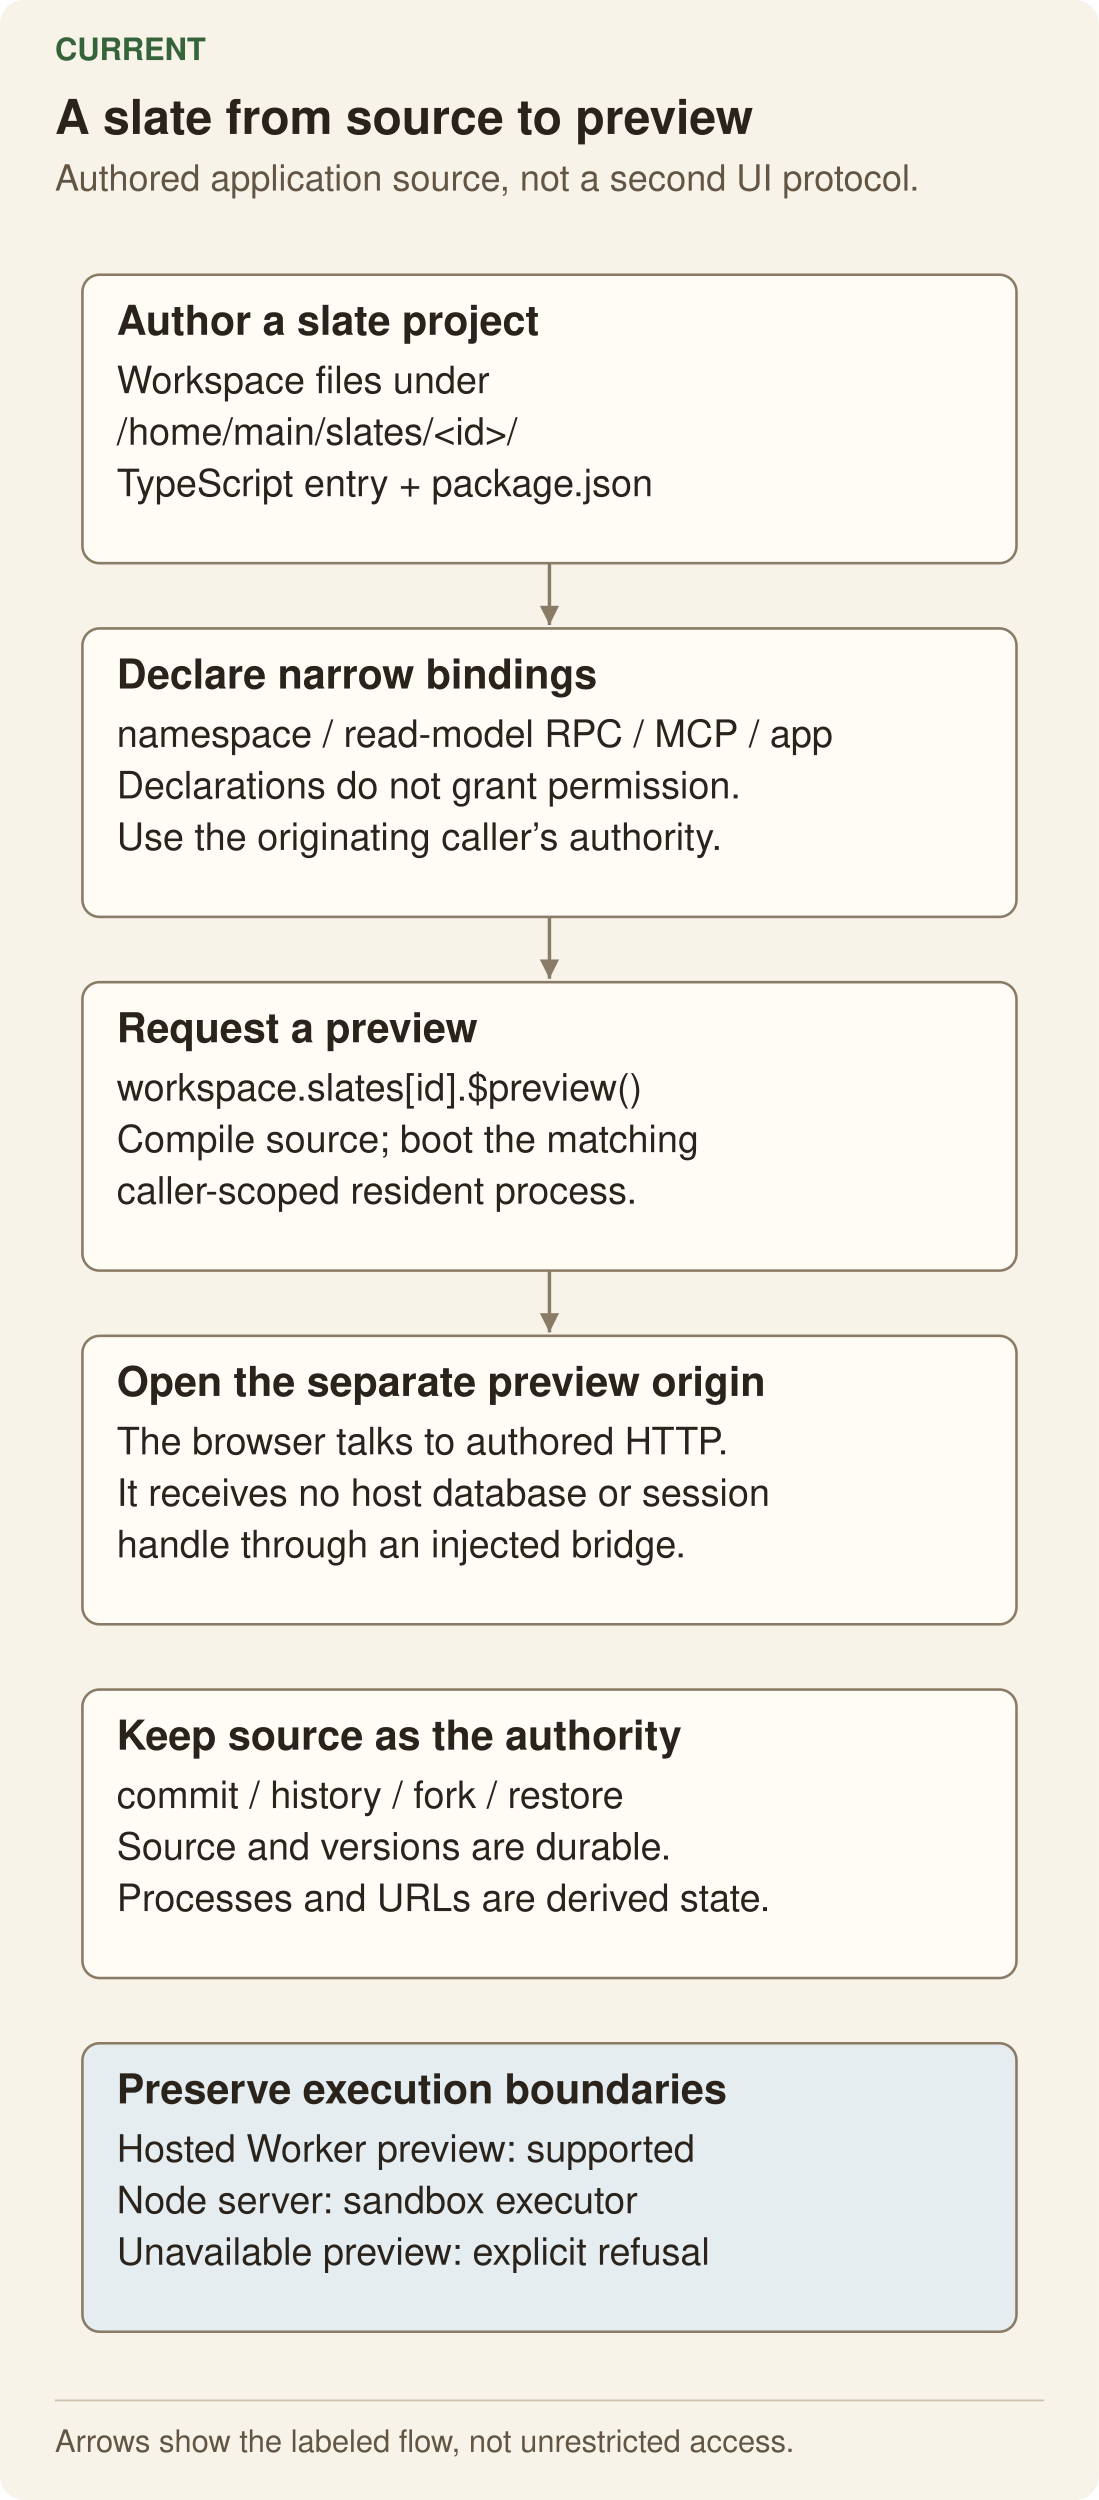
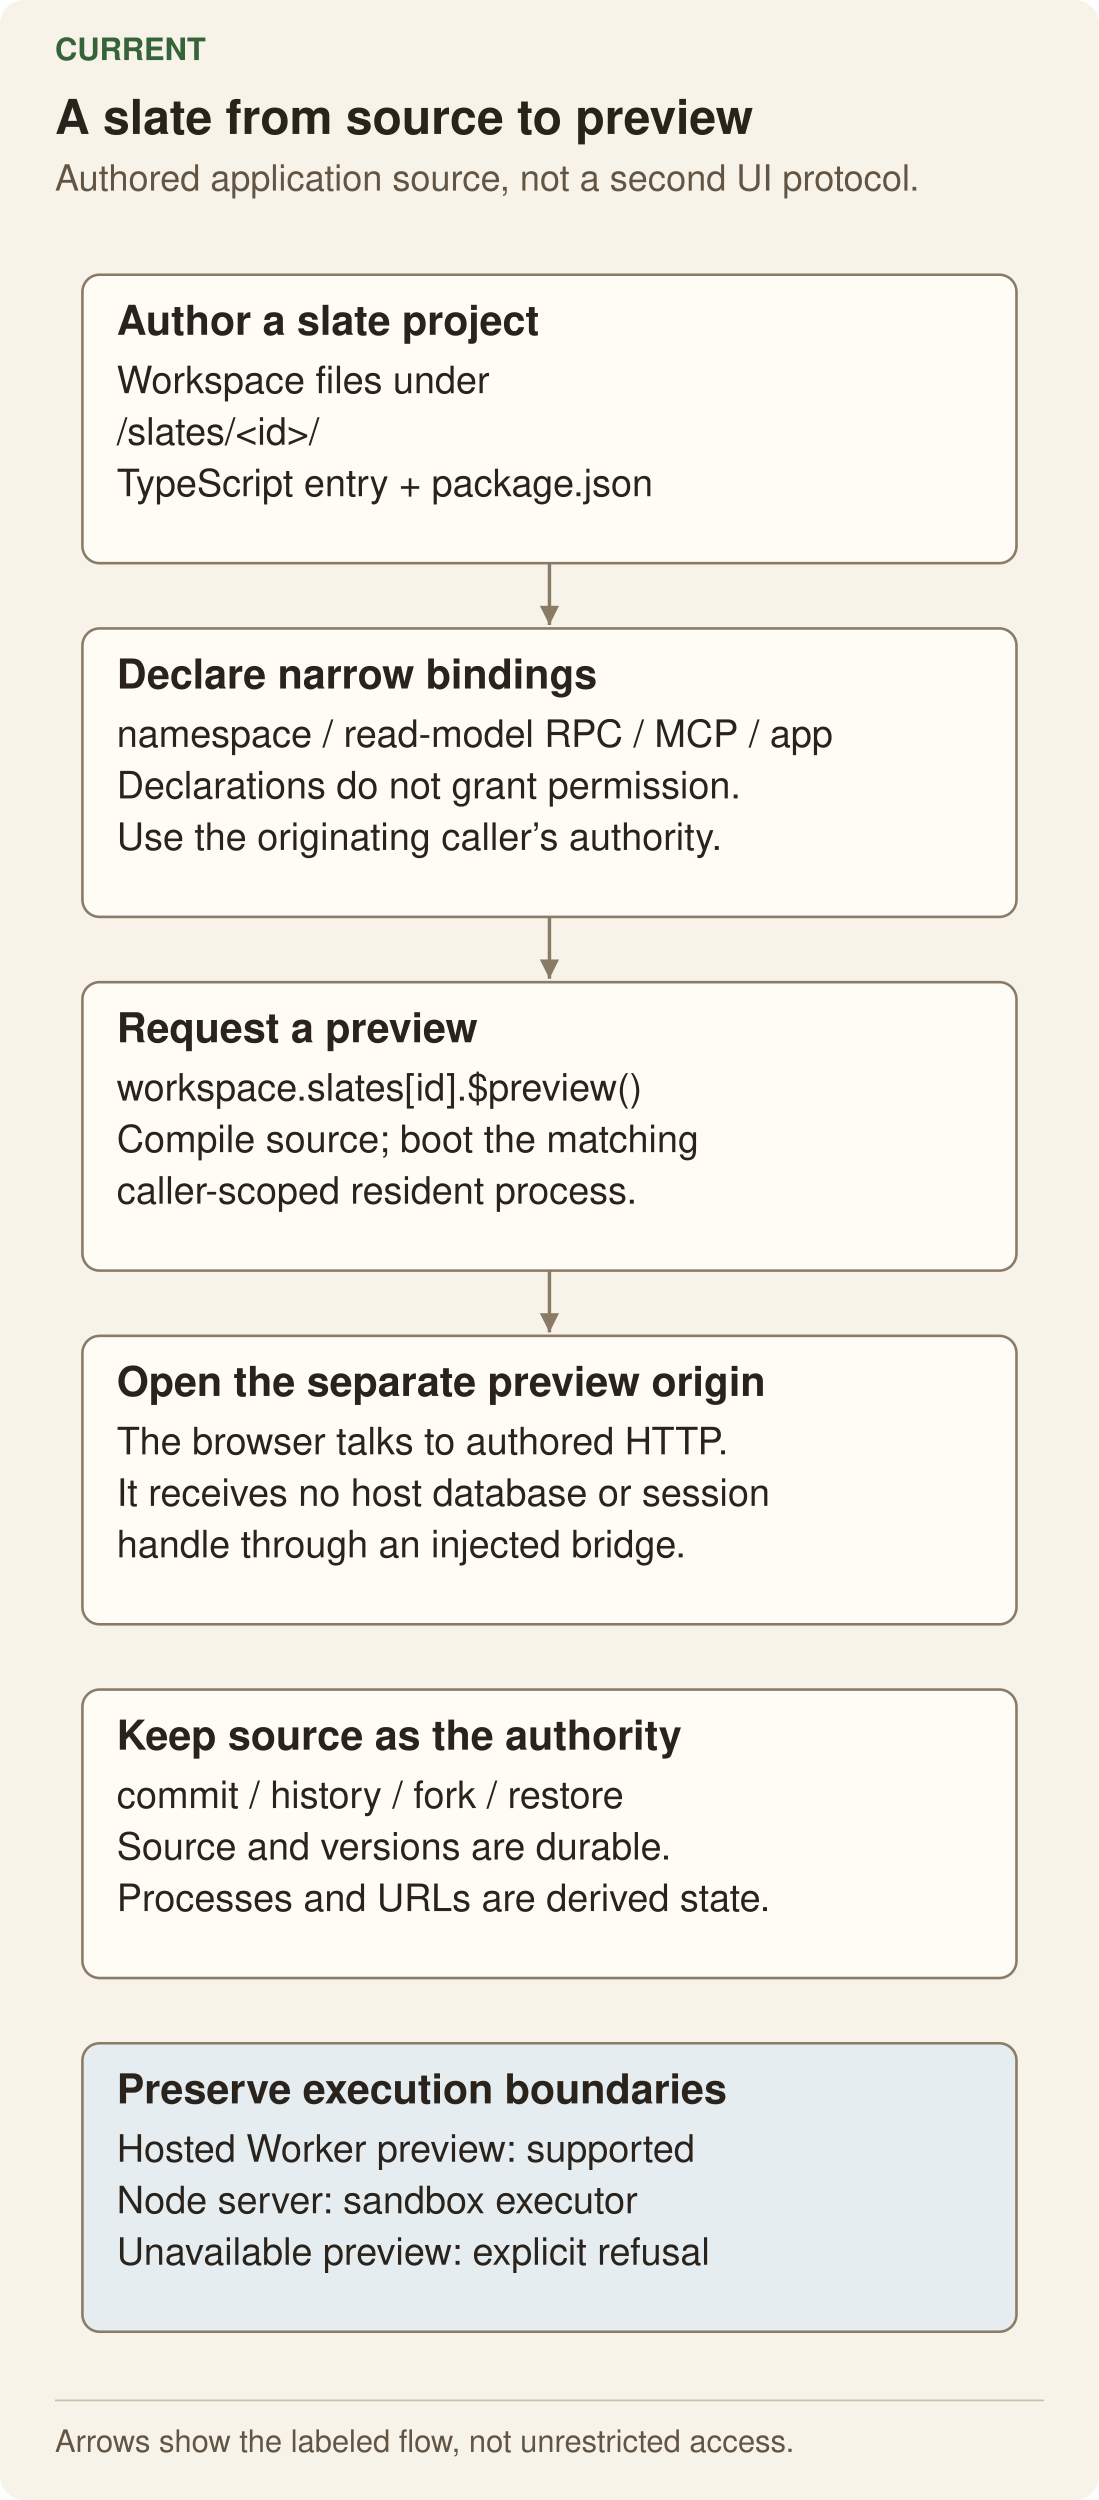
<svg xmlns="http://www.w3.org/2000/svg" width="640" height="1456" viewBox="0 0 640 1456" style="max-width:100%;height:auto;display:block" role="img" aria-labelledby="slate-title slate-desc">
  <style>text{font-family:ui-sans-serif,-apple-system,BlinkMacSystemFont,"Segoe UI",Helvetica,Arial,sans-serif}path,rect{vector-effect:non-scaling-stroke}</style>
  <defs>
    <marker id="slate-arrow" viewBox="0 0 10 10" refX="9" refY="5" markerWidth="7" markerHeight="7" orient="auto-start-reverse">
      <path d="M1 1 L9 5 L1 9 Z" fill="#8A7B66" />
    </marker>
  </defs>
  <rect width="640" height="1456" rx="14" fill="#F7F3E9" />
  <text x="32" y="35" font-size="18" font-weight="700" fill="#35633A" text-anchor="start">
    <tspan x="32" dy="0">CURRENT</tspan>
  </text>
  <text x="32" y="78" font-size="28" font-weight="650" fill="#29231C" text-anchor="start">
    <tspan x="32" dy="0">A slate from source to preview</tspan>
  </text>
  <text x="32" y="111" font-size="21" font-weight="400" fill="#625544" text-anchor="start">
    <tspan x="32" dy="0">Authored application source, not a second UI protocol.</tspan>
  </text>
  <g>
    <rect x="48" y="160" width="544" height="168" rx="10" fill="#FFFCF5" stroke="#8A7B66" stroke-width="1.5" />
    <text x="68" y="195" font-size="24" font-weight="650" fill="#29231C" text-anchor="start">
      <tspan x="68" dy="0">Author a slate project</tspan>
    </text>
    <text x="68" y="229" font-size="22" font-weight="400" fill="#29231C" text-anchor="start">
      <tspan x="68" dy="0">Workspace files under</tspan>
-       <tspan x="68" dy="30">/home/main/slates/&lt;id&gt;/</tspan>
+       <tspan x="68" dy="30">/slates/&lt;id&gt;/</tspan>
      <tspan x="68" dy="30">TypeScript entry + package.json</tspan>
    </text>
  </g>
  <path d="M320 328 V364" fill="none" stroke="#8A7B66" stroke-width="2" marker-end="url(#slate-arrow)" />
  <g>
    <rect x="48" y="366" width="544" height="168" rx="10" fill="#FFFCF5" stroke="#8A7B66" stroke-width="1.5" />
    <text x="68" y="401" font-size="24" font-weight="650" fill="#29231C" text-anchor="start">
      <tspan x="68" dy="0">Declare narrow bindings</tspan>
    </text>
    <text x="68" y="435" font-size="22" font-weight="400" fill="#29231C" text-anchor="start">
      <tspan x="68" dy="0">namespace / read-model RPC / MCP / app</tspan>
      <tspan x="68" dy="30">Declarations do not grant permission.</tspan>
      <tspan x="68" dy="30">Use the originating caller’s authority.</tspan>
    </text>
  </g>
  <path d="M320 534 V570" fill="none" stroke="#8A7B66" stroke-width="2" marker-end="url(#slate-arrow)" />
  <g>
    <rect x="48" y="572" width="544" height="168" rx="10" fill="#FFFCF5" stroke="#8A7B66" stroke-width="1.5" />
    <text x="68" y="607" font-size="24" font-weight="650" fill="#29231C" text-anchor="start">
      <tspan x="68" dy="0">Request a preview</tspan>
    </text>
    <text x="68" y="641" font-size="22" font-weight="400" fill="#29231C" text-anchor="start">
      <tspan x="68" dy="0">workspace.slates[id].$preview()</tspan>
      <tspan x="68" dy="30">Compile source; boot the matching</tspan>
      <tspan x="68" dy="30">caller-scoped resident process.</tspan>
    </text>
  </g>
  <path d="M320 740 V776" fill="none" stroke="#8A7B66" stroke-width="2" marker-end="url(#slate-arrow)" />
  <g>
    <rect x="48" y="778" width="544" height="168" rx="10" fill="#FFFCF5" stroke="#8A7B66" stroke-width="1.5" />
    <text x="68" y="813" font-size="24" font-weight="650" fill="#29231C" text-anchor="start">
      <tspan x="68" dy="0">Open the separate preview origin</tspan>
    </text>
    <text x="68" y="847" font-size="22" font-weight="400" fill="#29231C" text-anchor="start">
      <tspan x="68" dy="0">The browser talks to authored HTTP.</tspan>
      <tspan x="68" dy="30">It receives no host database or session</tspan>
      <tspan x="68" dy="30">handle through an injected bridge.</tspan>
    </text>
  </g>
  <g>
    <rect x="48" y="984" width="544" height="168" rx="10" fill="#FFFCF5" stroke="#8A7B66" stroke-width="1.5" />
    <text x="68" y="1019" font-size="24" font-weight="650" fill="#29231C" text-anchor="start">
      <tspan x="68" dy="0">Keep source as the authority</tspan>
    </text>
    <text x="68" y="1053" font-size="22" font-weight="400" fill="#29231C" text-anchor="start">
      <tspan x="68" dy="0">commit / history / fork / restore</tspan>
      <tspan x="68" dy="30">Source and versions are durable.</tspan>
      <tspan x="68" dy="30">Processes and URLs are derived state.</tspan>
    </text>
  </g>
  <g>
    <rect x="48" y="1190" width="544" height="168" rx="10" fill="#E5EDF0" stroke="#8A7B66" stroke-width="1.5" />
    <text x="68" y="1225" font-size="24" font-weight="650" fill="#29231C" text-anchor="start">
      <tspan x="68" dy="0">Preserve execution boundaries</tspan>
    </text>
    <text x="68" y="1259" font-size="22" font-weight="400" fill="#29231C" text-anchor="start">
      <tspan x="68" dy="0">Hosted Worker preview: supported</tspan>
      <tspan x="68" dy="30">Node server: sandbox executor</tspan>
      <tspan x="68" dy="30">Unavailable preview: explicit refusal</tspan>
    </text>
  </g>
  <path d="M32 1398 H608" stroke="#CBBFA9" />
  <text x="32" y="1428" font-size="18" font-weight="400" fill="#625544" text-anchor="start">
    <tspan x="32" dy="0">Arrows show the labeled flow, not unrestricted access.</tspan>
  </text>
</svg>
